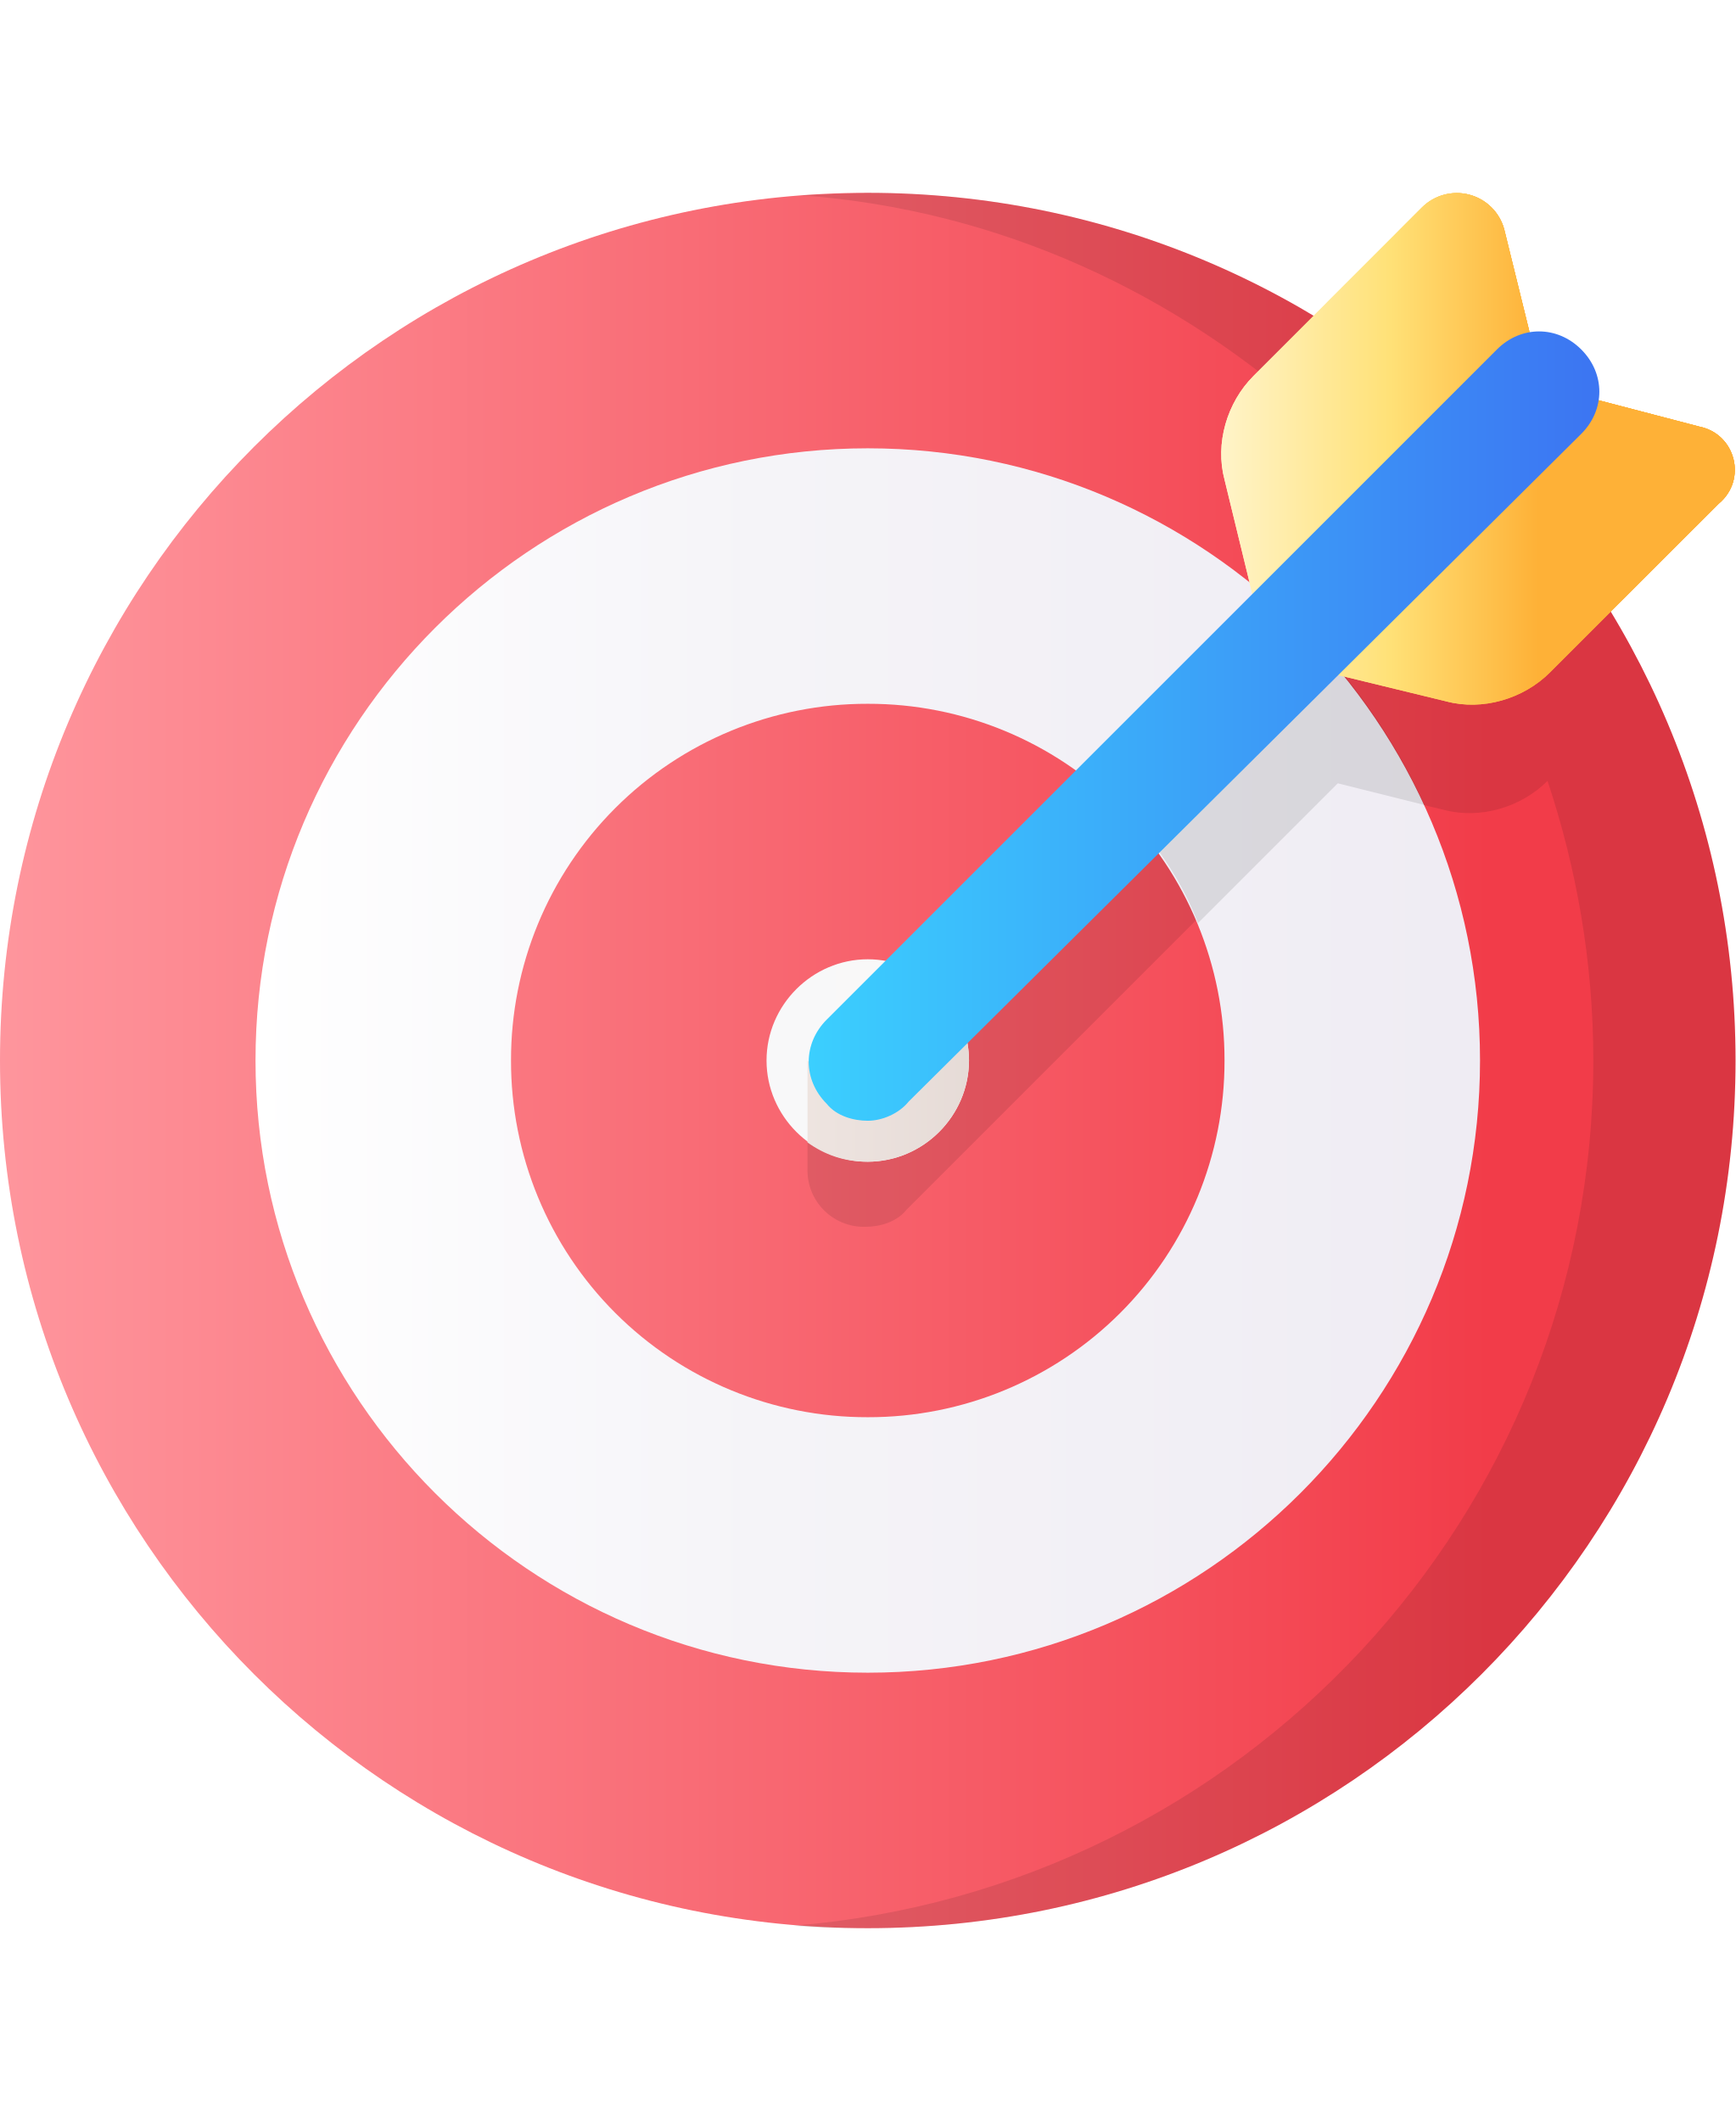
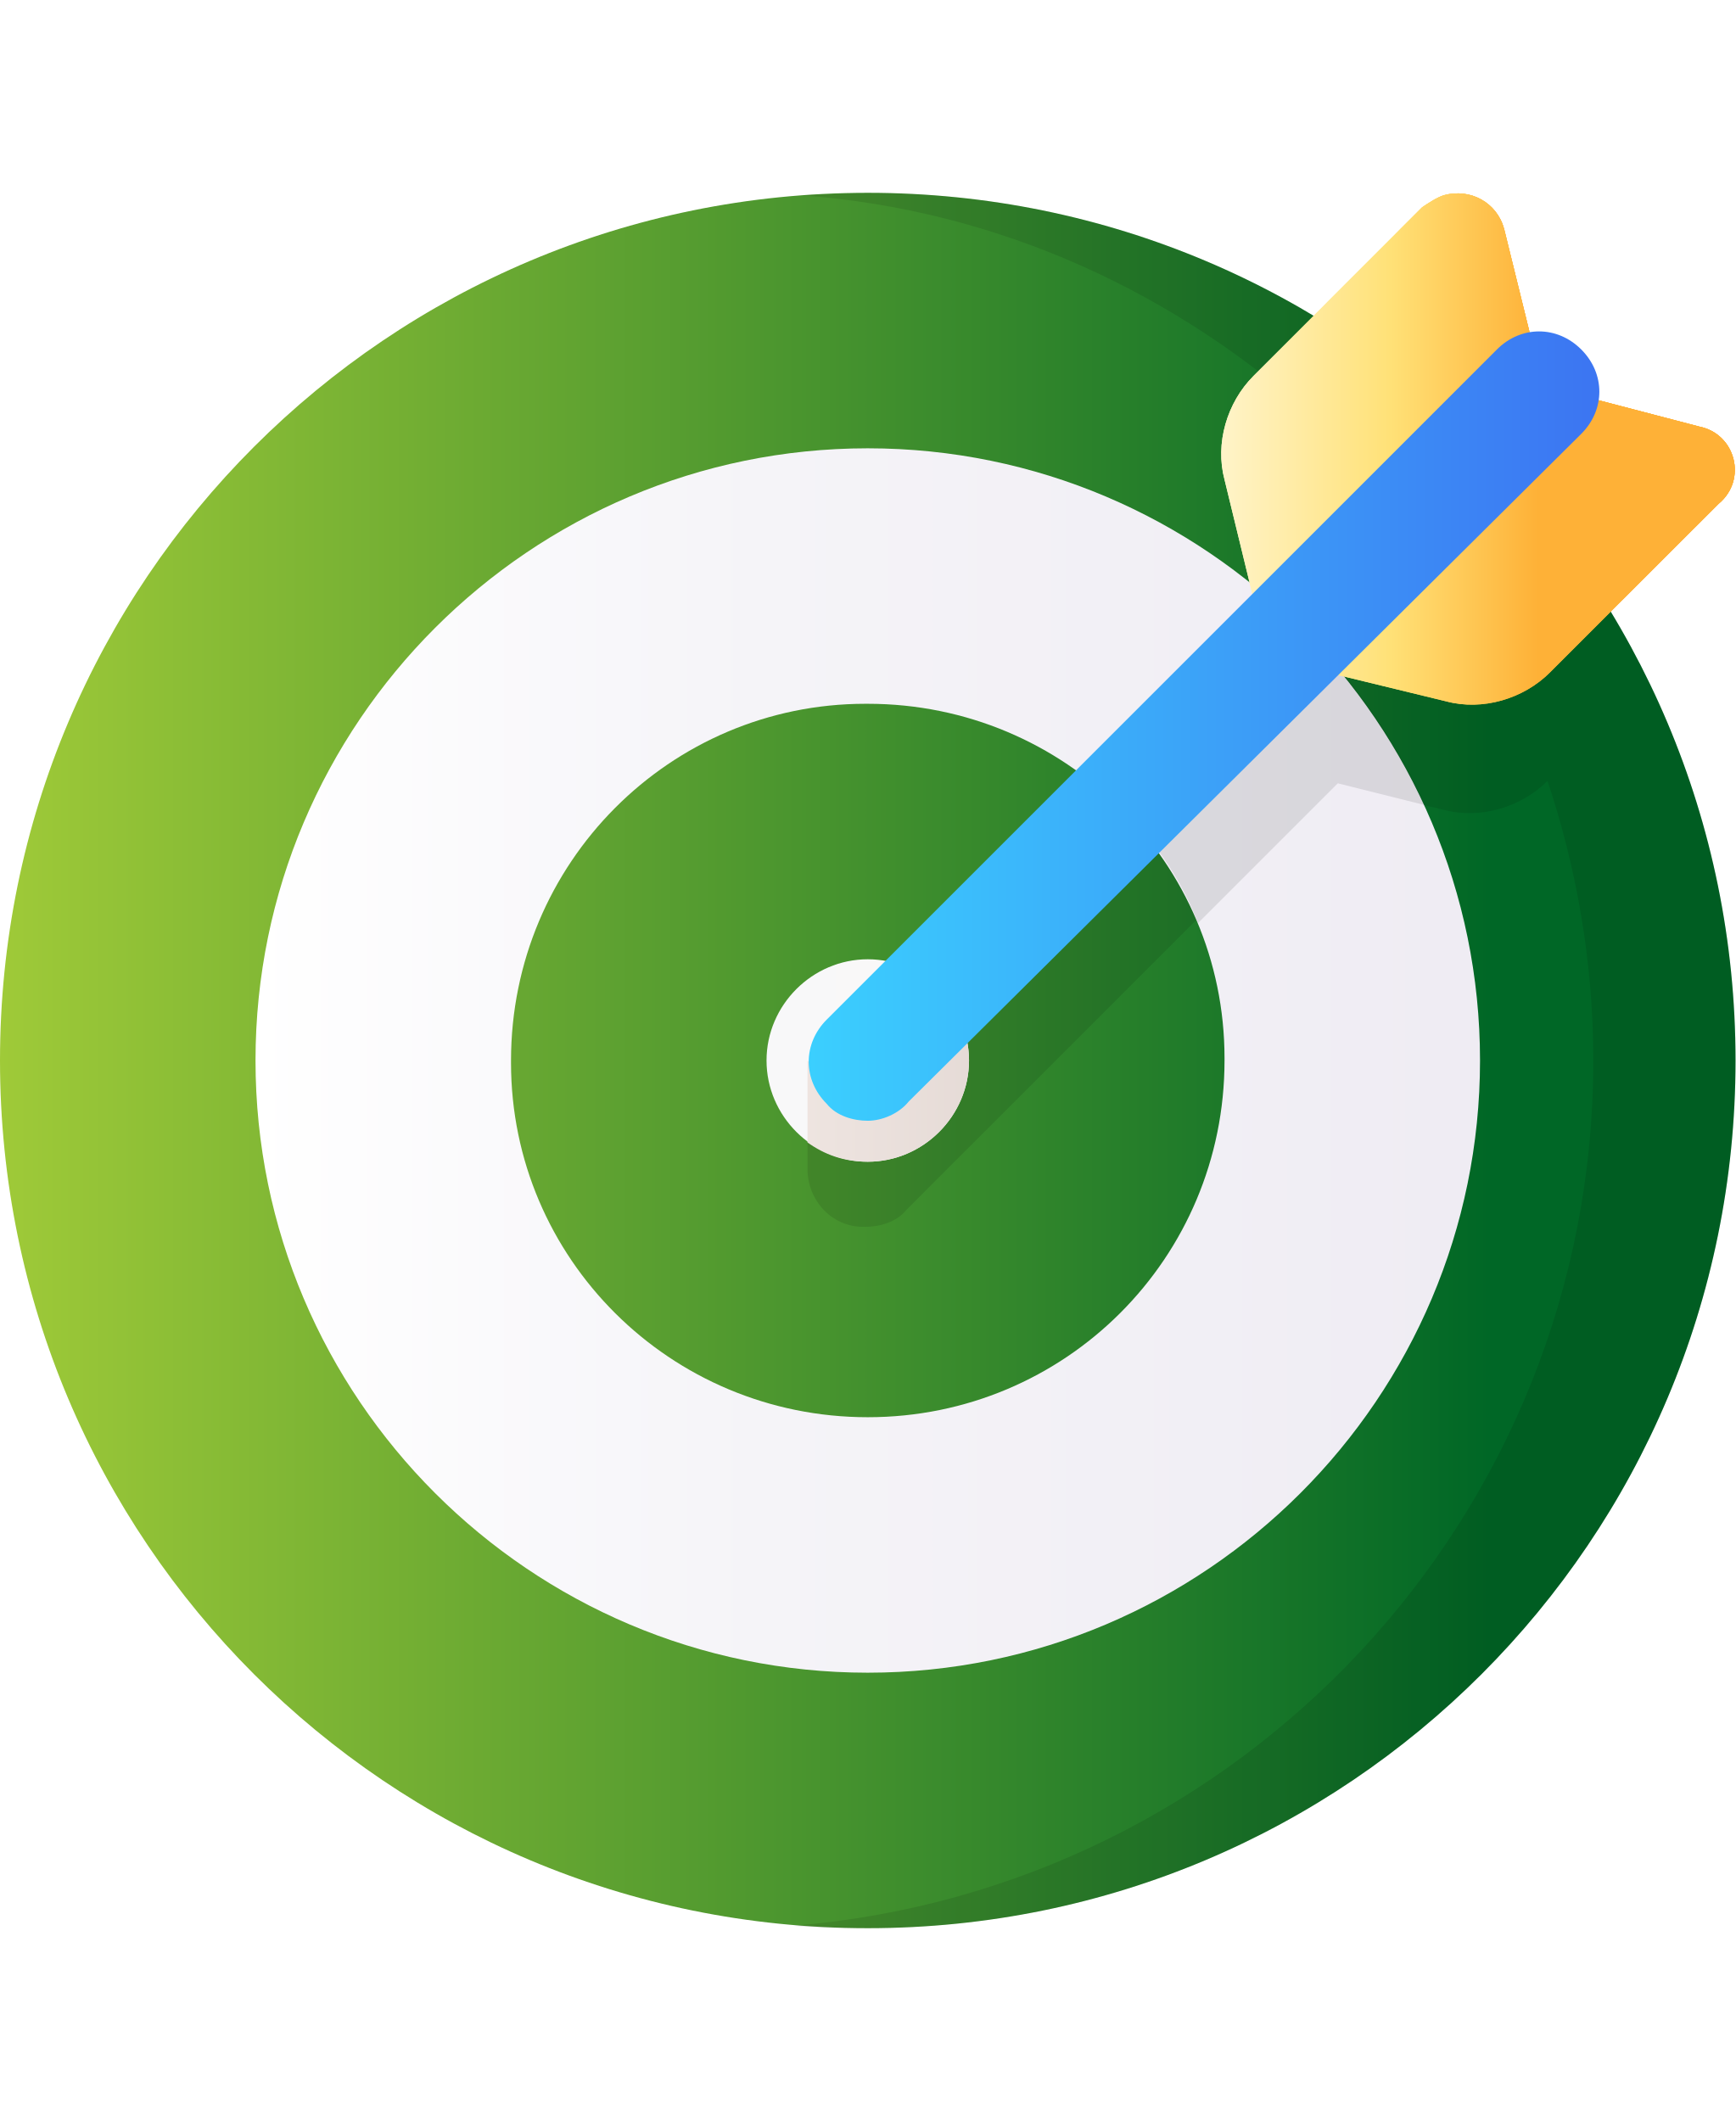
- <svg xmlns="http://www.w3.org/2000/svg" xmlns:xlink="http://www.w3.org/1999/xlink" viewBox="0 0 72 88">
-   <linearGradient id="A" gradientUnits="userSpaceOnUse" x1="-3.116" y1="44" x2="61.841" y2="44">
-     <stop offset="0" stop-color="#ff9aa1" />
-     <stop offset="1" stop-color="#f23c49" />
+ <svg xmlns="http://www.w3.org/2000/svg" version="1.1" id="Layer_1" x="0px" y="0px" viewBox="0 0 72 88" style="enable-background:new 0 0 72 88;" xml:space="preserve">
+   <style type="text/css">
+ 	.st0{fill:url(#SVGID_1_);}
+ 	.st1{opacity:0.1;enable-background:new    ;}
+ 	.st2{fill:url(#SVGID_00000013911571142992591370000005443503042805305783_);}
+ 	.st3{fill:url(#SVGID_00000124123848534974446120000015521105152583954055_);}
+ 	.st4{fill:url(#SVGID_00000139270747562145344500000004785553540460467854_);}
+ 	.st5{fill:url(#J_00000115477598017878126830000016525574660456816063_);}
+ 	.st6{fill:url(#J_00000059293830515883238090000008452488881767875982_);}
+ 	.st7{fill:url(#SVGID_00000006687690406972809530000007991365524421311141_);}
+ 	.st8{fill:url(#SVGID_00000167370065596873925820000015502652377641895044_);}
+ 	.st9{fill:url(#SVGID_00000062158812359055806410000003441092473657648563_);}
+ </style>
+   <linearGradient id="SVGID_1_" gradientUnits="userSpaceOnUse" x1="-3.116" y1="46" x2="61.841" y2="46" gradientTransform="matrix(1 0 0 -1 0 90)">
+     <stop offset="0" style="stop-color:#A7CF39" />
+     <stop offset="1" style="stop-color:#006726" />
  </linearGradient>
-   <path d="M36 80c19.9 0 36-16.1 36-36S55.9 8 36 8 0 24.1 0 44s16.1 36 36 36z" fill="url(#A)" />
-   <path d="M36 8l-2.8.1c8.3.6 15.7 4.1 21.5 9.4l-1.3 1.3c-1.1 1.1-1.6 2.8-1.2 4.3l1.1 4.6-18 18.1-1.8-1.8v4.5a2.34 2.34 0 0 0 2.4 2.4c.6 0 1.3-.2 1.7-.7l17.7-17.7 4.6 1.1c1.5.4 3.2-.1 4.3-1.2h0c1.2 3.6 1.9 7.5 1.9 11.6 0 18.9-14.6 34.4-33.2 35.9 1.2.1 2.1.1 3.1.1 19.9 0 36-16.1 36-36S55.9 8 36 8z" opacity=".1" enable-background="new" />
-   <linearGradient id="B" gradientUnits="userSpaceOnUse" x1="10.446" y1="44.002" x2="60.723" y2="44.002">
-     <stop offset="0" stop-color="#f2fbff" />
-     <stop offset=".593" stop-color="#faf7f7" />
-     <stop offset="1" stop-color="#f3eae6" />
+   <path class="st0" d="M36,80c19.9,0,36-16.1,36-36S55.9,8,36,8S0,24.1,0,44S16.1,80,36,80z" />
+   <path class="st1" d="M36,8l-2.8,0.1c8.3,0.6,15.7,4.1,21.5,9.4l-1.3,1.3c-1.1,1.1-1.6,2.8-1.2,4.3l1.1,4.6l-18,18.1L33.5,44v4.5  c0,1.3,1,2.4,2.3,2.4c0,0,0.1,0,0.1,0c0.6,0,1.3-0.2,1.7-0.7l17.7-17.7l4.6,1.1c1.5,0.4,3.2-0.1,4.3-1.2l0,0  c1.2,3.6,1.9,7.5,1.9,11.6c0,18.9-14.6,34.4-33.2,35.9C34.1,80,35,80,36,80c19.9,0,36-16.1,36-36S55.9,8,36,8z" />
+   <linearGradient id="SVGID_00000077324980512881323870000016833813759236828547_" gradientUnits="userSpaceOnUse" x1="10.446" y1="46" x2="60.723" y2="46" gradientTransform="matrix(1 0 0 -1 0 90)">
+     <stop offset="0" style="stop-color:#F2FBFF" />
+     <stop offset="0.593" style="stop-color:#FAF7F7" />
+     <stop offset="1" style="stop-color:#F3EAE6" />
  </linearGradient>
-   <path d="M36,48.2c2.3,0,4.2-1.9,4.2-4.2s-1.9-4.2-4.2-4.2c-2.3,0-4.2,1.9-4.2,4.2S33.7,48.2,36,48.2z" fill="url(#B)" />
-   <linearGradient id="C" gradientUnits="userSpaceOnUse" x1="10.446" y1="44.002" x2="60.723" y2="44.002">
-     <stop offset="0" stop-color="#fff" />
-     <stop offset=".416" stop-color="#f5f4f8" />
-     <stop offset="1" stop-color="#efecf3" />
+   <path style="fill:url(#SVGID_00000077324980512881323870000016833813759236828547_);" d="M36,48.2c2.3,0,4.2-1.9,4.2-4.2  s-1.9-4.2-4.2-4.2s-4.2,1.9-4.2,4.2S33.7,48.2,36,48.2z" />
+   <linearGradient id="SVGID_00000105426369888506436150000011224619768663638713_" gradientUnits="userSpaceOnUse" x1="10.446" y1="46" x2="60.723" y2="46" gradientTransform="matrix(1 0 0 -1 0 90)">
+     <stop offset="0" style="stop-color:#FFFFFF" />
+     <stop offset="0.416" style="stop-color:#F5F4F8" />
+     <stop offset="1" style="stop-color:#EFECF3" />
  </linearGradient>
-   <path d="M36 18.6C22 18.6 10.6 30 10.6 44S22 69.4 36 69.4 61.4 58 61.4 44 50 18.6 36 18.6zm0 40.2A14.77 14.77 0 0 1 21.2 44 14.77 14.77 0 0 1 36 29.2 14.77 14.77 0 0 1 50.8 44 14.77 14.77 0 0 1 36 58.8z" fill="url(#C)" />
-   <linearGradient id="D" gradientUnits="userSpaceOnUse" x1="29.226" y1="44.9" x2="60.871" y2="44.9">
-     <stop offset="0" stop-color="#f3eae6" />
-     <stop offset="1" stop-color="#cdbfba" />
+   <path style="fill:url(#SVGID_00000105426369888506436150000011224619768663638713_);" d="M36,18.6C22,18.6,10.6,30,10.6,44  S22,69.4,36,69.4S61.4,58,61.4,44S50,18.6,36,18.6z M36,58.8c-8.2,0-14.8-6.6-14.8-14.7c0,0,0,0,0-0.1c0-8.2,6.6-14.8,14.7-14.8  c0,0,0,0,0.1,0c8.2,0,14.8,6.6,14.8,14.7c0,0,0,0,0,0.1C50.8,52.2,44.2,58.8,36,58.8C36,58.8,36,58.8,36,58.8z" />
+   <linearGradient id="SVGID_00000144307228086906330790000011566465474819982217_" gradientUnits="userSpaceOnUse" x1="29.226" y1="45.1" x2="60.871" y2="45.1" gradientTransform="matrix(1 0 0 -1 0 90)">
+     <stop offset="0" style="stop-color:#F3EAE6" />
+     <stop offset="1" style="stop-color:#CDBFBA" />
  </linearGradient>
-   <path d="M35.3 45.8L33.5 44v3.4c.7.5 1.5.8 2.5.8a4.23 4.23 0 0 0 4.2-4.2c0-.9-.3-1.7-.8-2.4l-4.1 4.2z" fill="url(#D)" />
-   <path d="M52.7 24.8l.7 2.9L47 34c1.1 1.2 2.1 2.7 2.7 4.3l5.8-5.8 3.6.9c-1.5-3.3-3.7-6.2-6.4-8.6z" opacity=".1" enable-background="new" />
-   <linearGradient id="E" gradientUnits="userSpaceOnUse" x1="48.752" y1="18.645" x2="63.811" y2="18.645">
-     <stop offset="0" stop-color="#fff9df" />
-     <stop offset=".593" stop-color="#ffe177" />
-     <stop offset="1" stop-color="#feb137" />
+   <path style="fill:url(#SVGID_00000144307228086906330790000011566465474819982217_);" d="M35.3,45.8L33.5,44v3.4  c0.7,0.5,1.5,0.8,2.5,0.8c2.3,0,4.2-1.9,4.2-4.2c0-0.9-0.3-1.7-0.8-2.4C39.4,41.6,35.3,45.8,35.3,45.8z" />
+   <path class="st1" d="M52.7,24.8l0.7,2.9L47,34c1.1,1.2,2.1,2.7,2.7,4.3l5.8-5.8l3.6,0.9C57.6,30.1,55.4,27.2,52.7,24.8z" />
+   <g>
+     <linearGradient id="J_00000011717745041621842350000000411714364318854295_" gradientUnits="userSpaceOnUse" x1="48.752" y1="71.377" x2="63.811" y2="71.377" gradientTransform="matrix(1 0 0 -1 0 90)">
+       <stop offset="0" style="stop-color:#FFF9DF" />
+       <stop offset="0.593" style="stop-color:#FFE177" />
+       <stop offset="1" style="stop-color:#FEB137" />
+     </linearGradient>
+     <path id="J" style="fill:url(#J_00000011717745041621842350000000411714364318854295_);" d="M70.5,17.7L64,16l-1.6-6.5   c-0.3-1.1-1.4-1.7-2.5-1.4c-0.3,0.1-0.6,0.3-0.9,0.5l-7,7c-1.1,1.1-1.6,2.8-1.2,4.3l1.8,7.4l7.4,1.8c1.5,0.4,3.2-0.1,4.3-1.2l7-7   C72.5,19.9,72,18,70.5,17.7z" />
+   </g>
+   <g>
+     <linearGradient id="J_00000127020200834450006620000007072051209284232600_" gradientUnits="userSpaceOnUse" x1="48.752" y1="71.377" x2="63.811" y2="71.377" gradientTransform="matrix(1 0 0 -1 0 90)">
+       <stop offset="0" style="stop-color:#FFF9DF" />
+       <stop offset="0.593" style="stop-color:#FFE177" />
+       <stop offset="1" style="stop-color:#FEB137" />
+     </linearGradient>
+     <path id="J_00000176743639625432250920000002012706318502124453_" style="fill:url(#J_00000127020200834450006620000007072051209284232600_);" d="   M70.5,17.7L64,16l-1.6-6.5c-0.3-1.1-1.4-1.7-2.5-1.4c-0.3,0.1-0.6,0.3-0.9,0.5l-7,7c-1.1,1.1-1.6,2.8-1.2,4.3l1.8,7.4l7.4,1.8   c1.5,0.4,3.2-0.1,4.3-1.2l7-7C72.5,19.9,72,18,70.5,17.7z" />
+   </g>
+   <linearGradient id="SVGID_00000183227552320191347810000007492245052140093375_" gradientUnits="userSpaceOnUse" x1="48.752" y1="72.927" x2="63.811" y2="72.927" gradientTransform="matrix(1 0 0 -1 0 90)">
+     <stop offset="0" style="stop-color:#FFF9DF" />
+     <stop offset="0.593" style="stop-color:#FFE177" />
+     <stop offset="1" style="stop-color:#FEB137" />
  </linearGradient>
-   <use xlink:href="#J" fill="url(#E)" />
-   <use xlink:href="#J" fill="url(#E)" />
-   <linearGradient id="F" gradientUnits="userSpaceOnUse" x1="48.752" y1="17.116" x2="63.811" y2="17.116">
-     <stop offset="0" stop-color="#fff9df" />
-     <stop offset=".593" stop-color="#ffe177" />
-     <stop offset="1" stop-color="#feb137" />
+   <path style="fill:url(#SVGID_00000183227552320191347810000007492245052140093375_);" d="M70.5,17.7L64,16l-1.6-6.5  c-0.3-1.1-1.4-1.7-2.5-1.4c-0.3,0.1-0.6,0.3-0.9,0.5l-3.9,3.9c-1.1,1.1-1.6,2.8-1.2,4.3l1.8,7.4l7.4,1.8c1.5,0.4,3.2-0.1,4.3-1.2  l3.9-3.9C72.5,19.9,72,18,70.5,17.7z" />
+   <linearGradient id="SVGID_00000109713286863892695500000002594188899544593831_" gradientUnits="userSpaceOnUse" x1="48.752" y1="74.427" x2="63.811" y2="74.427" gradientTransform="matrix(1 0 0 -1 0 90)">
+     <stop offset="0" style="stop-color:#FFF9DF" />
+     <stop offset="0.593" style="stop-color:#FFE177" />
+     <stop offset="1" style="stop-color:#FEB137" />
  </linearGradient>
-   <path d="M70.5 17.7L64 16l-1.6-6.5a2.04 2.04 0 0 0-3.4-.9l-3.9 3.9c-1.1 1.1-1.6 2.8-1.2 4.3l1.8 7.4 7.4 1.8c1.5.4 3.2-.1 4.3-1.2l3.9-3.9c1.2-1 .7-2.9-.8-3.2z" fill="url(#F)" />
-   <linearGradient id="G" gradientUnits="userSpaceOnUse" x1="48.752" y1="15.587" x2="63.811" y2="15.587">
-     <stop offset="0" stop-color="#fff9df" />
-     <stop offset=".593" stop-color="#ffe177" />
-     <stop offset="1" stop-color="#feb137" />
+   <path style="fill:url(#SVGID_00000109713286863892695500000002594188899544593831_);" d="M70.5,17.7L64,16l-1.6-6.5  c-0.3-1.1-1.4-1.7-2.5-1.4c-0.3,0.1-0.6,0.3-0.9,0.5l-0.9,0.9c-1.1,1.1-1.6,2.8-1.2,4.3l1.8,7.4l7.4,1.8c1.5,0.4,3.2-0.1,4.3-1.2  l0.9-0.9C72.5,19.9,72,18,70.5,17.7z" />
+   <linearGradient id="SVGID_00000011720035907111908040000017132605694422092419_" gradientUnits="userSpaceOnUse" x1="33.631" y1="59.875" x2="65.796" y2="59.875" gradientTransform="matrix(1 0 0 -1 0 90)">
+     <stop offset="0" style="stop-color:#3BCFFE" />
+     <stop offset="1" style="stop-color:#3C76F2" />
  </linearGradient>
-   <path d="M70.5 17.7L64 16l-1.6-6.5a2.04 2.04 0 0 0-3.4-.9l-.9.9c-1.1 1.1-1.6 2.8-1.2 4.3l1.8 7.4 7.4 1.8c1.5.4 3.2-.1 4.3-1.2l.9-.9c1.2-1 .7-2.9-.8-3.2z" fill="url(#G)" />
-   <linearGradient id="H" gradientUnits="userSpaceOnUse" x1="33.631" y1="30.1" x2="65.796" y2="30.1">
-     <stop offset="0" stop-color="#3bcffe" />
-     <stop offset="1" stop-color="#3c76f2" />
-   </linearGradient>
-   <path d="M36 46.5c-.6 0-1.3-.2-1.7-.7-1-1-1-2.5 0-3.5l27.8-27.8c1-1 2.5-1 3.5 0s1 2.5 0 3.5L37.7 45.7c-.4.5-1.1.8-1.7.8z" fill="url(#H)" />
-   <defs>
-     <path id="J" d="M70.5 17.7L64 16l-1.6-6.5a2.04 2.04 0 0 0-3.4-.9l-7 7c-1.1 1.1-1.6 2.8-1.2 4.3l1.8 7.4 7.4 1.8c1.5.4 3.2-.1 4.3-1.2l7-7c1.2-1 .7-2.9-.8-3.2z" />
-   </defs>
+   <path style="fill:url(#SVGID_00000011720035907111908040000017132605694422092419_);" d="M36,46.5c-0.6,0-1.3-0.2-1.7-0.7  c-1-1-1-2.5,0-3.5l27.8-27.8c1-1,2.5-1,3.5,0s1,2.5,0,3.5L37.7,45.7C37.3,46.2,36.6,46.5,36,46.5z" />
</svg>
